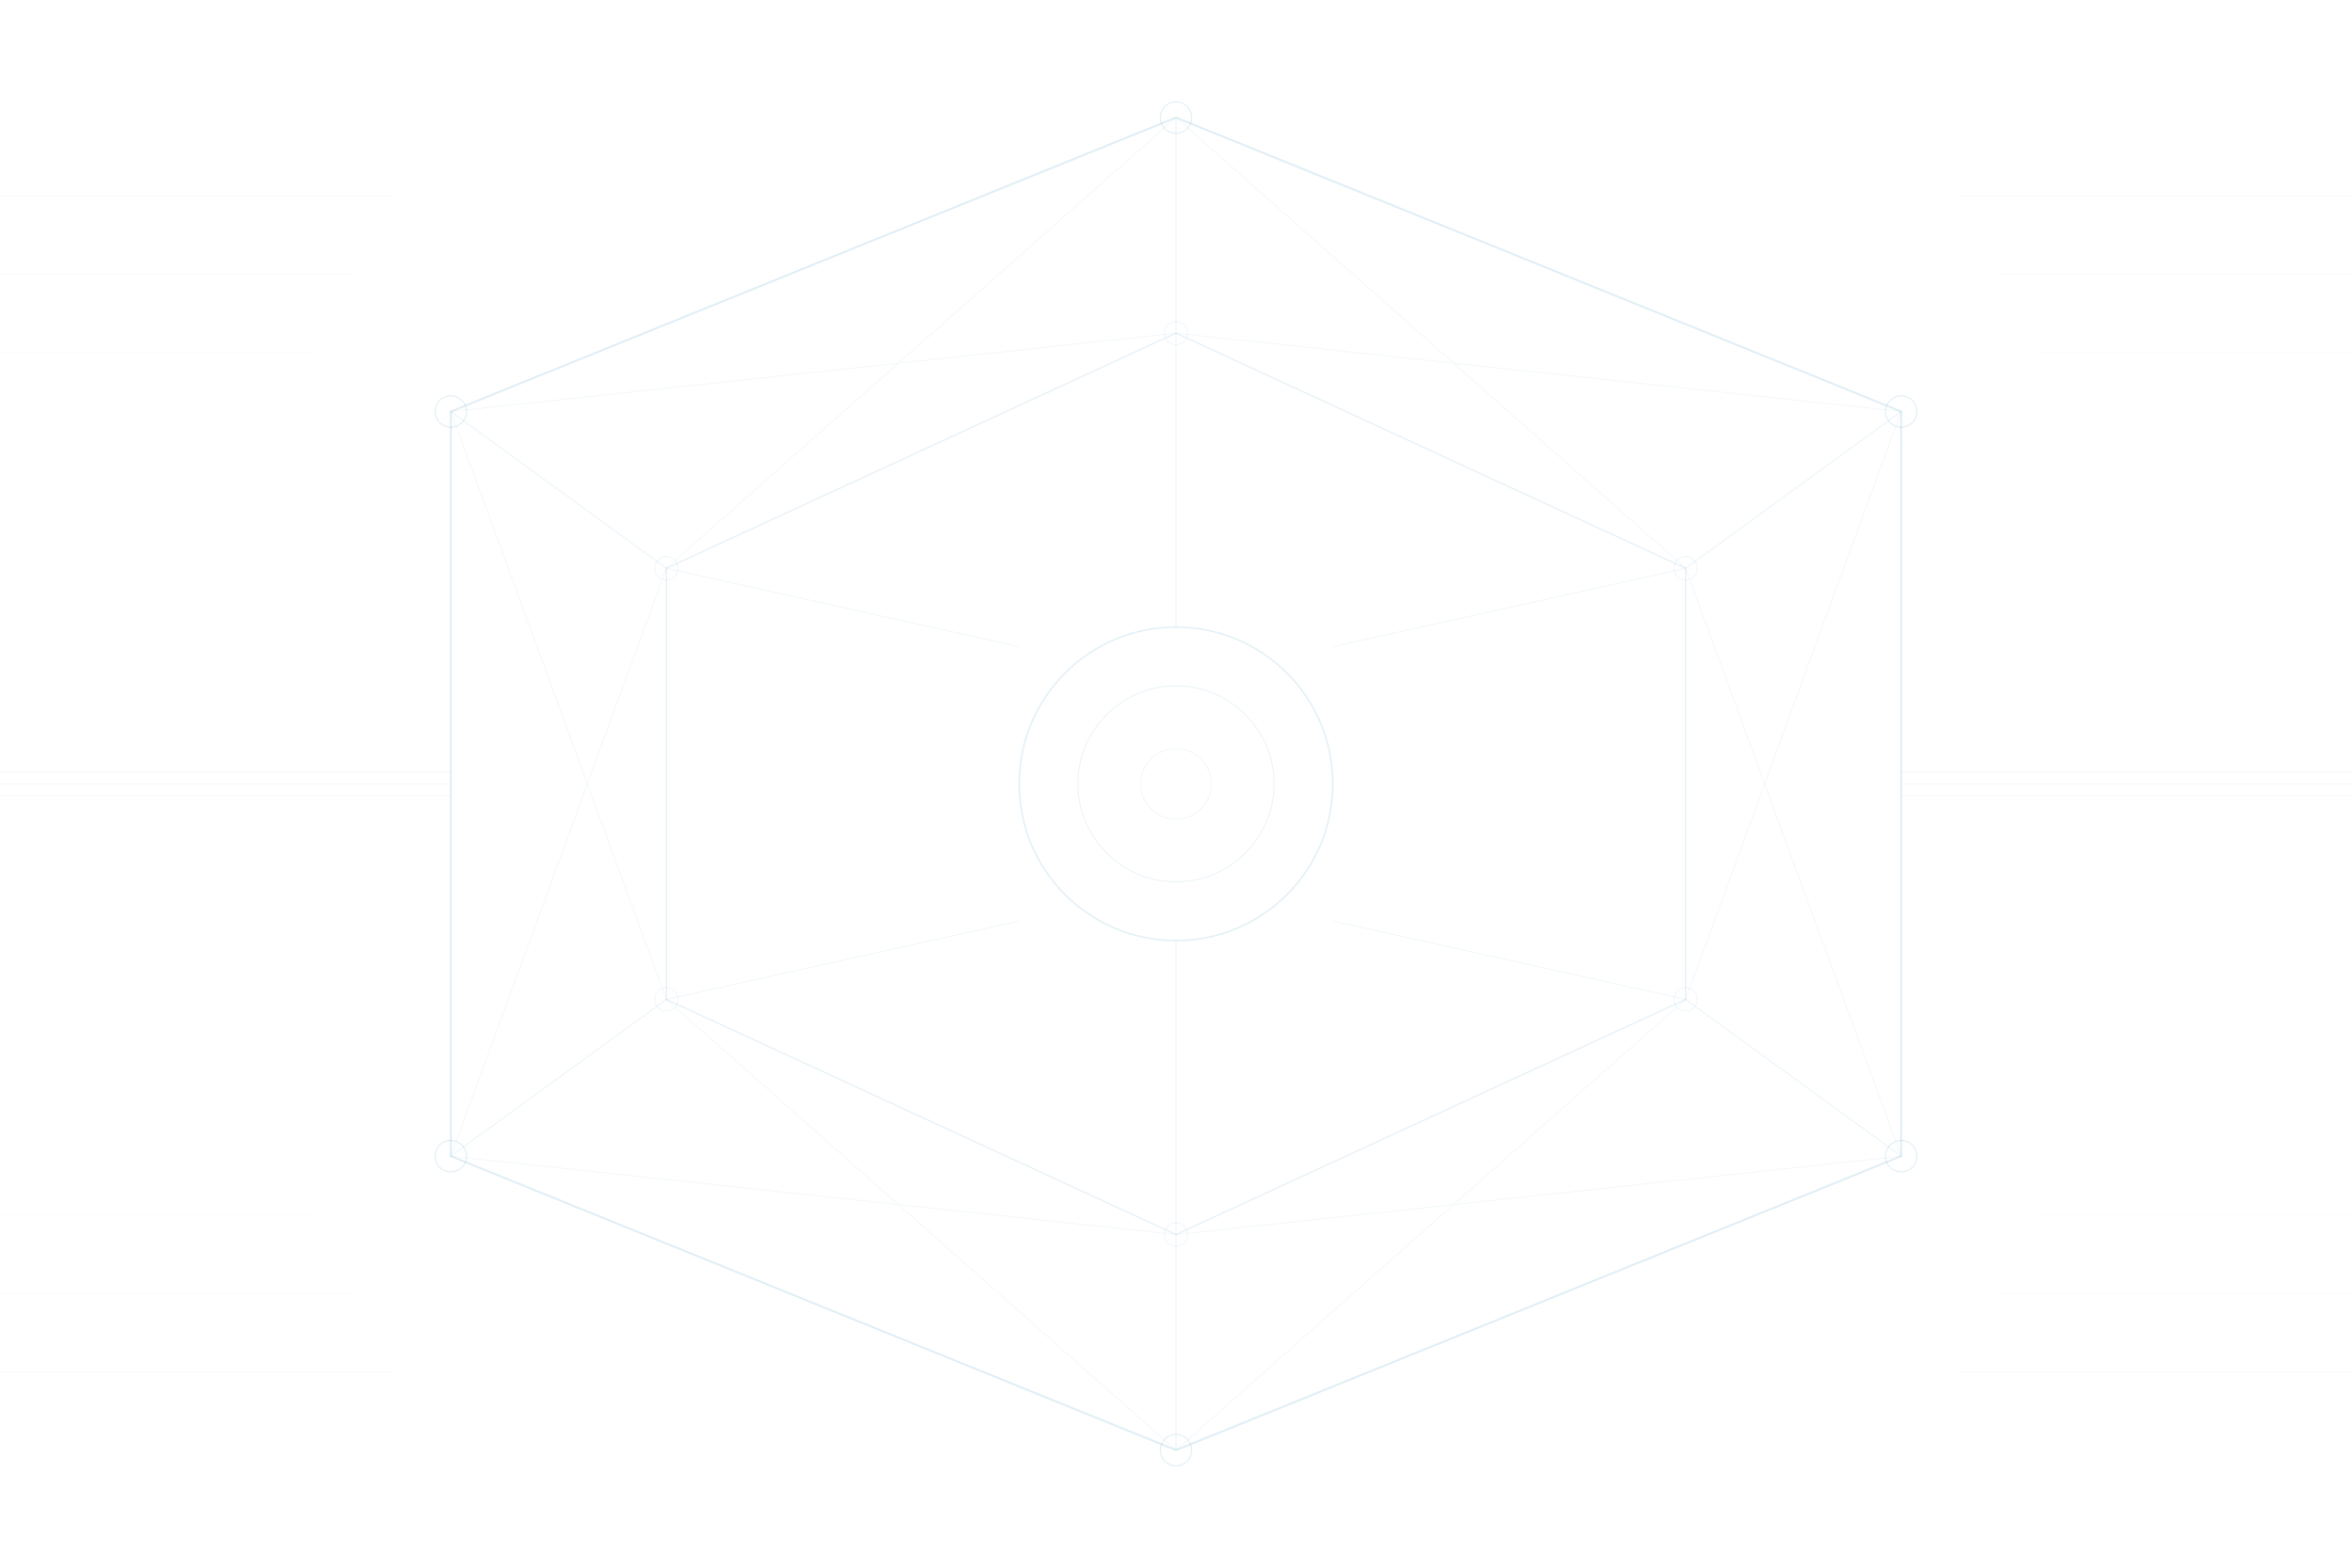
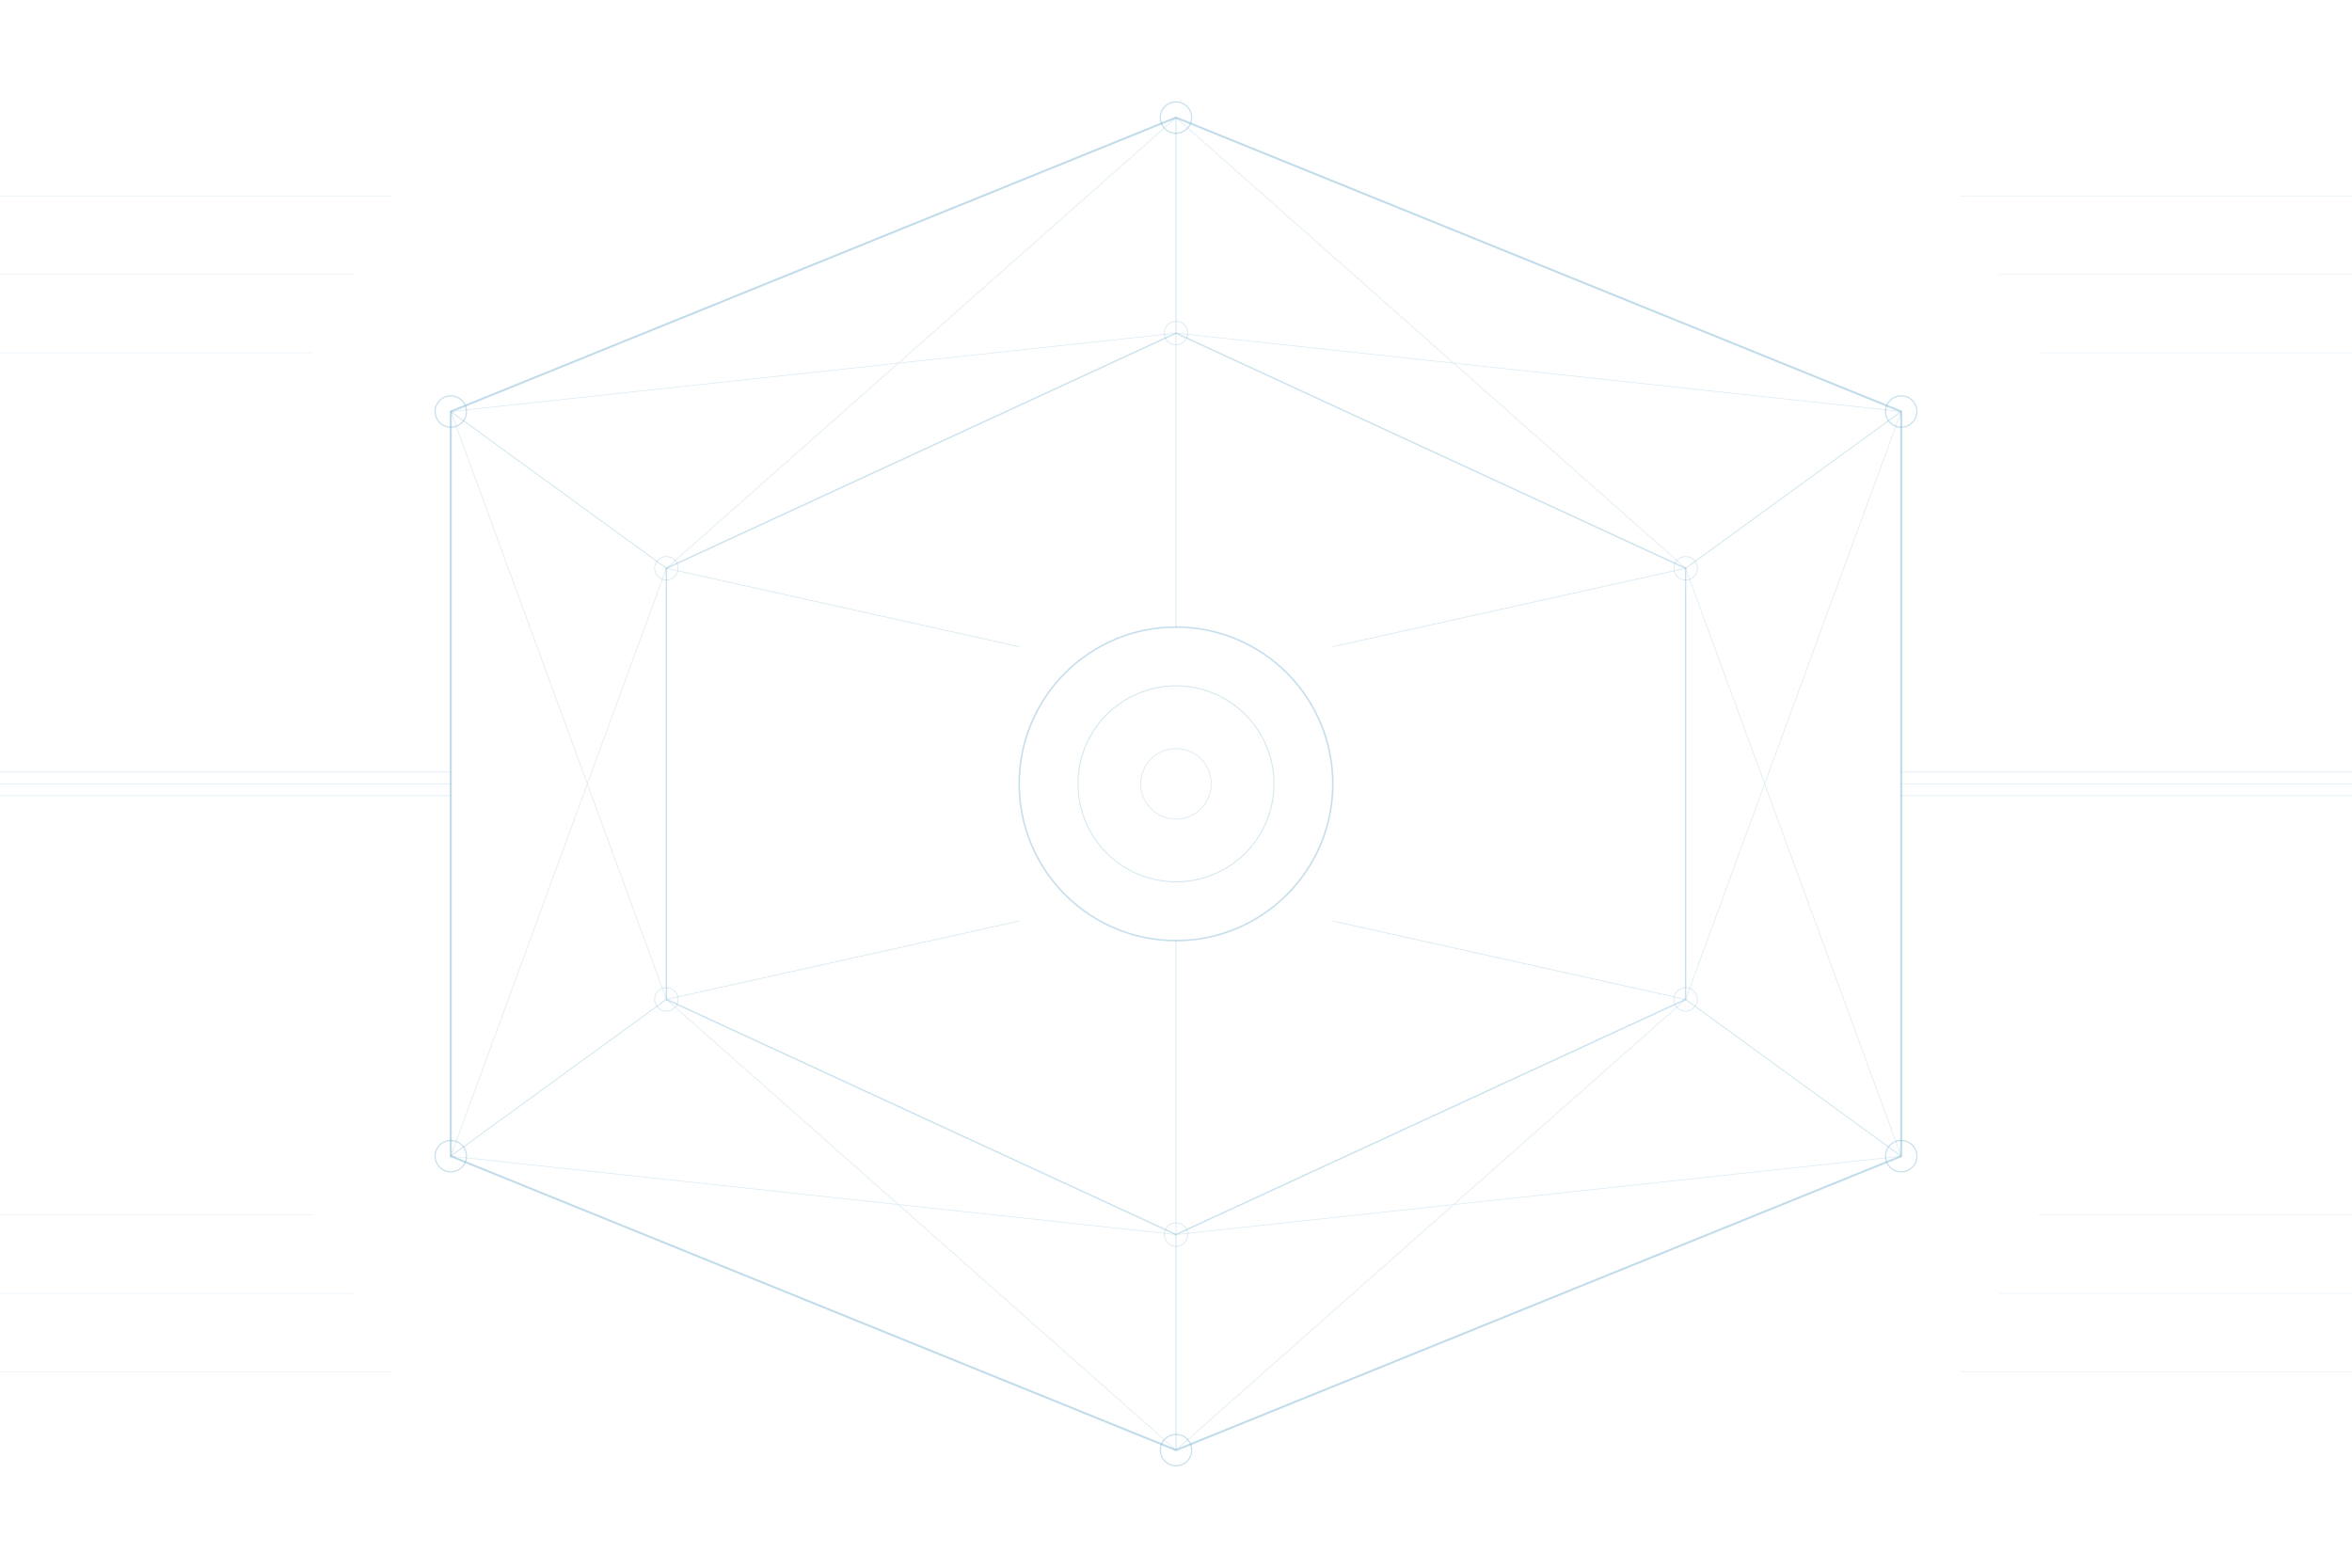
- <svg xmlns="http://www.w3.org/2000/svg" viewBox="0 0 1200 800">
+ <svg xmlns="http://www.w3.org/2000/svg" viewBox="0 0 1200 800" width="1200" height="800">
  <g fill="none" stroke="#6aabcc">
-     <polygon points="600,60 970,210 970,590 600,740 230,590 230,210" stroke-width="1.0" opacity="0.20" />
-     <polygon points="600,170 860,290 860,510 600,630 340,510 340,290" stroke-width="0.7" opacity="0.16" />
-     <circle cx="600" cy="400" r="80" stroke-width="0.8" opacity="0.18" />
-     <circle cx="600" cy="400" r="50" stroke-width="0.5" opacity="0.14" />
-     <circle cx="600" cy="400" r="18" stroke-width="0.4" opacity="0.12" />
-     <g stroke-width="0.5" opacity="0.14">
+     <polygon points="600,60 970,210 970,590 600,740 230,590 230,210" stroke-width="1.0" opacity="0.42" />
+     <polygon points="600,170 860,290 860,510 600,630 340,510 340,290" stroke-width="0.7" opacity="0.35" />
+     <circle cx="600" cy="400" r="80" stroke-width="0.8" opacity="0.38" />
+     <circle cx="600" cy="400" r="50" stroke-width="0.5" opacity="0.30" />
+     <circle cx="600" cy="400" r="18" stroke-width="0.4" opacity="0.26" />
+     <g stroke-width="0.5" opacity="0.30">
      <line x1="600" y1="60" x2="600" y2="170" />
      <line x1="970" y1="210" x2="860" y2="290" />
      <line x1="970" y1="590" x2="860" y2="510" />
      <line x1="600" y1="740" x2="600" y2="630" />
      <line x1="230" y1="590" x2="340" y2="510" />
      <line x1="230" y1="210" x2="340" y2="290" />
    </g>
-     <g stroke-width="0.4" opacity="0.12">
+     <g stroke-width="0.4" opacity="0.26">
      <line x1="600" y1="170" x2="600" y2="320" />
      <line x1="860" y1="290" x2="680" y2="330" />
      <line x1="860" y1="510" x2="680" y2="470" />
      <line x1="600" y1="630" x2="600" y2="480" />
      <line x1="340" y1="510" x2="520" y2="470" />
      <line x1="340" y1="290" x2="520" y2="330" />
    </g>
-     <g stroke-width="0.4" opacity="0.10">
+     <g stroke-width="0.4" opacity="0.22">
      <line x1="600" y1="60" x2="860" y2="290" />
      <line x1="970" y1="210" x2="600" y2="170" />
      <line x1="970" y1="210" x2="860" y2="510" />
      <line x1="970" y1="590" x2="860" y2="290" />
      <line x1="970" y1="590" x2="600" y2="630" />
      <line x1="600" y1="740" x2="860" y2="510" />
      <line x1="600" y1="740" x2="340" y2="510" />
      <line x1="230" y1="590" x2="600" y2="630" />
      <line x1="230" y1="590" x2="340" y2="290" />
      <line x1="230" y1="210" x2="340" y2="510" />
      <line x1="230" y1="210" x2="600" y2="170" />
      <line x1="600" y1="60" x2="340" y2="290" />
    </g>
-     <g stroke-width="0.3" opacity="0.08">
+     <g stroke-width="0.3" opacity="0.18">
      <line x1="0" y1="100" x2="200" y2="100" />
      <line x1="1000" y1="100" x2="1200" y2="100" />
      <line x1="0" y1="140" x2="180" y2="140" />
      <line x1="1020" y1="140" x2="1200" y2="140" />
      <line x1="0" y1="180" x2="160" y2="180" />
      <line x1="1040" y1="180" x2="1200" y2="180" />
      <line x1="0" y1="700" x2="200" y2="700" />
      <line x1="1000" y1="700" x2="1200" y2="700" />
      <line x1="0" y1="660" x2="180" y2="660" />
      <line x1="1020" y1="660" x2="1200" y2="660" />
      <line x1="0" y1="620" x2="160" y2="620" />
      <line x1="1040" y1="620" x2="1200" y2="620" />
    </g>
-     <g stroke-width="0.6" opacity="0.18">
+     <g stroke-width="0.6" opacity="0.38">
      <circle cx="600" cy="60" r="8" />
      <circle cx="970" cy="210" r="8" />
      <circle cx="970" cy="590" r="8" />
      <circle cx="600" cy="740" r="8" />
      <circle cx="230" cy="590" r="8" />
      <circle cx="230" cy="210" r="8" />
    </g>
-     <g stroke-width="0.4" opacity="0.13">
+     <g stroke-width="0.4" opacity="0.28">
      <circle cx="600" cy="170" r="6" />
      <circle cx="860" cy="290" r="6" />
      <circle cx="860" cy="510" r="6" />
      <circle cx="600" cy="630" r="6" />
      <circle cx="340" cy="510" r="6" />
      <circle cx="340" cy="290" r="6" />
    </g>
-     <g stroke-width="0.4" opacity="0.10">
+     <g stroke-width="0.4" opacity="0.22">
      <line x1="0" y1="400" x2="230" y2="400" />
      <line x1="1200" y1="400" x2="970" y2="400" />
      <line x1="0" y1="394" x2="230" y2="394" />
      <line x1="0" y1="406" x2="230" y2="406" />
      <line x1="1200" y1="394" x2="970" y2="394" />
      <line x1="1200" y1="406" x2="970" y2="406" />
    </g>
  </g>
</svg>
